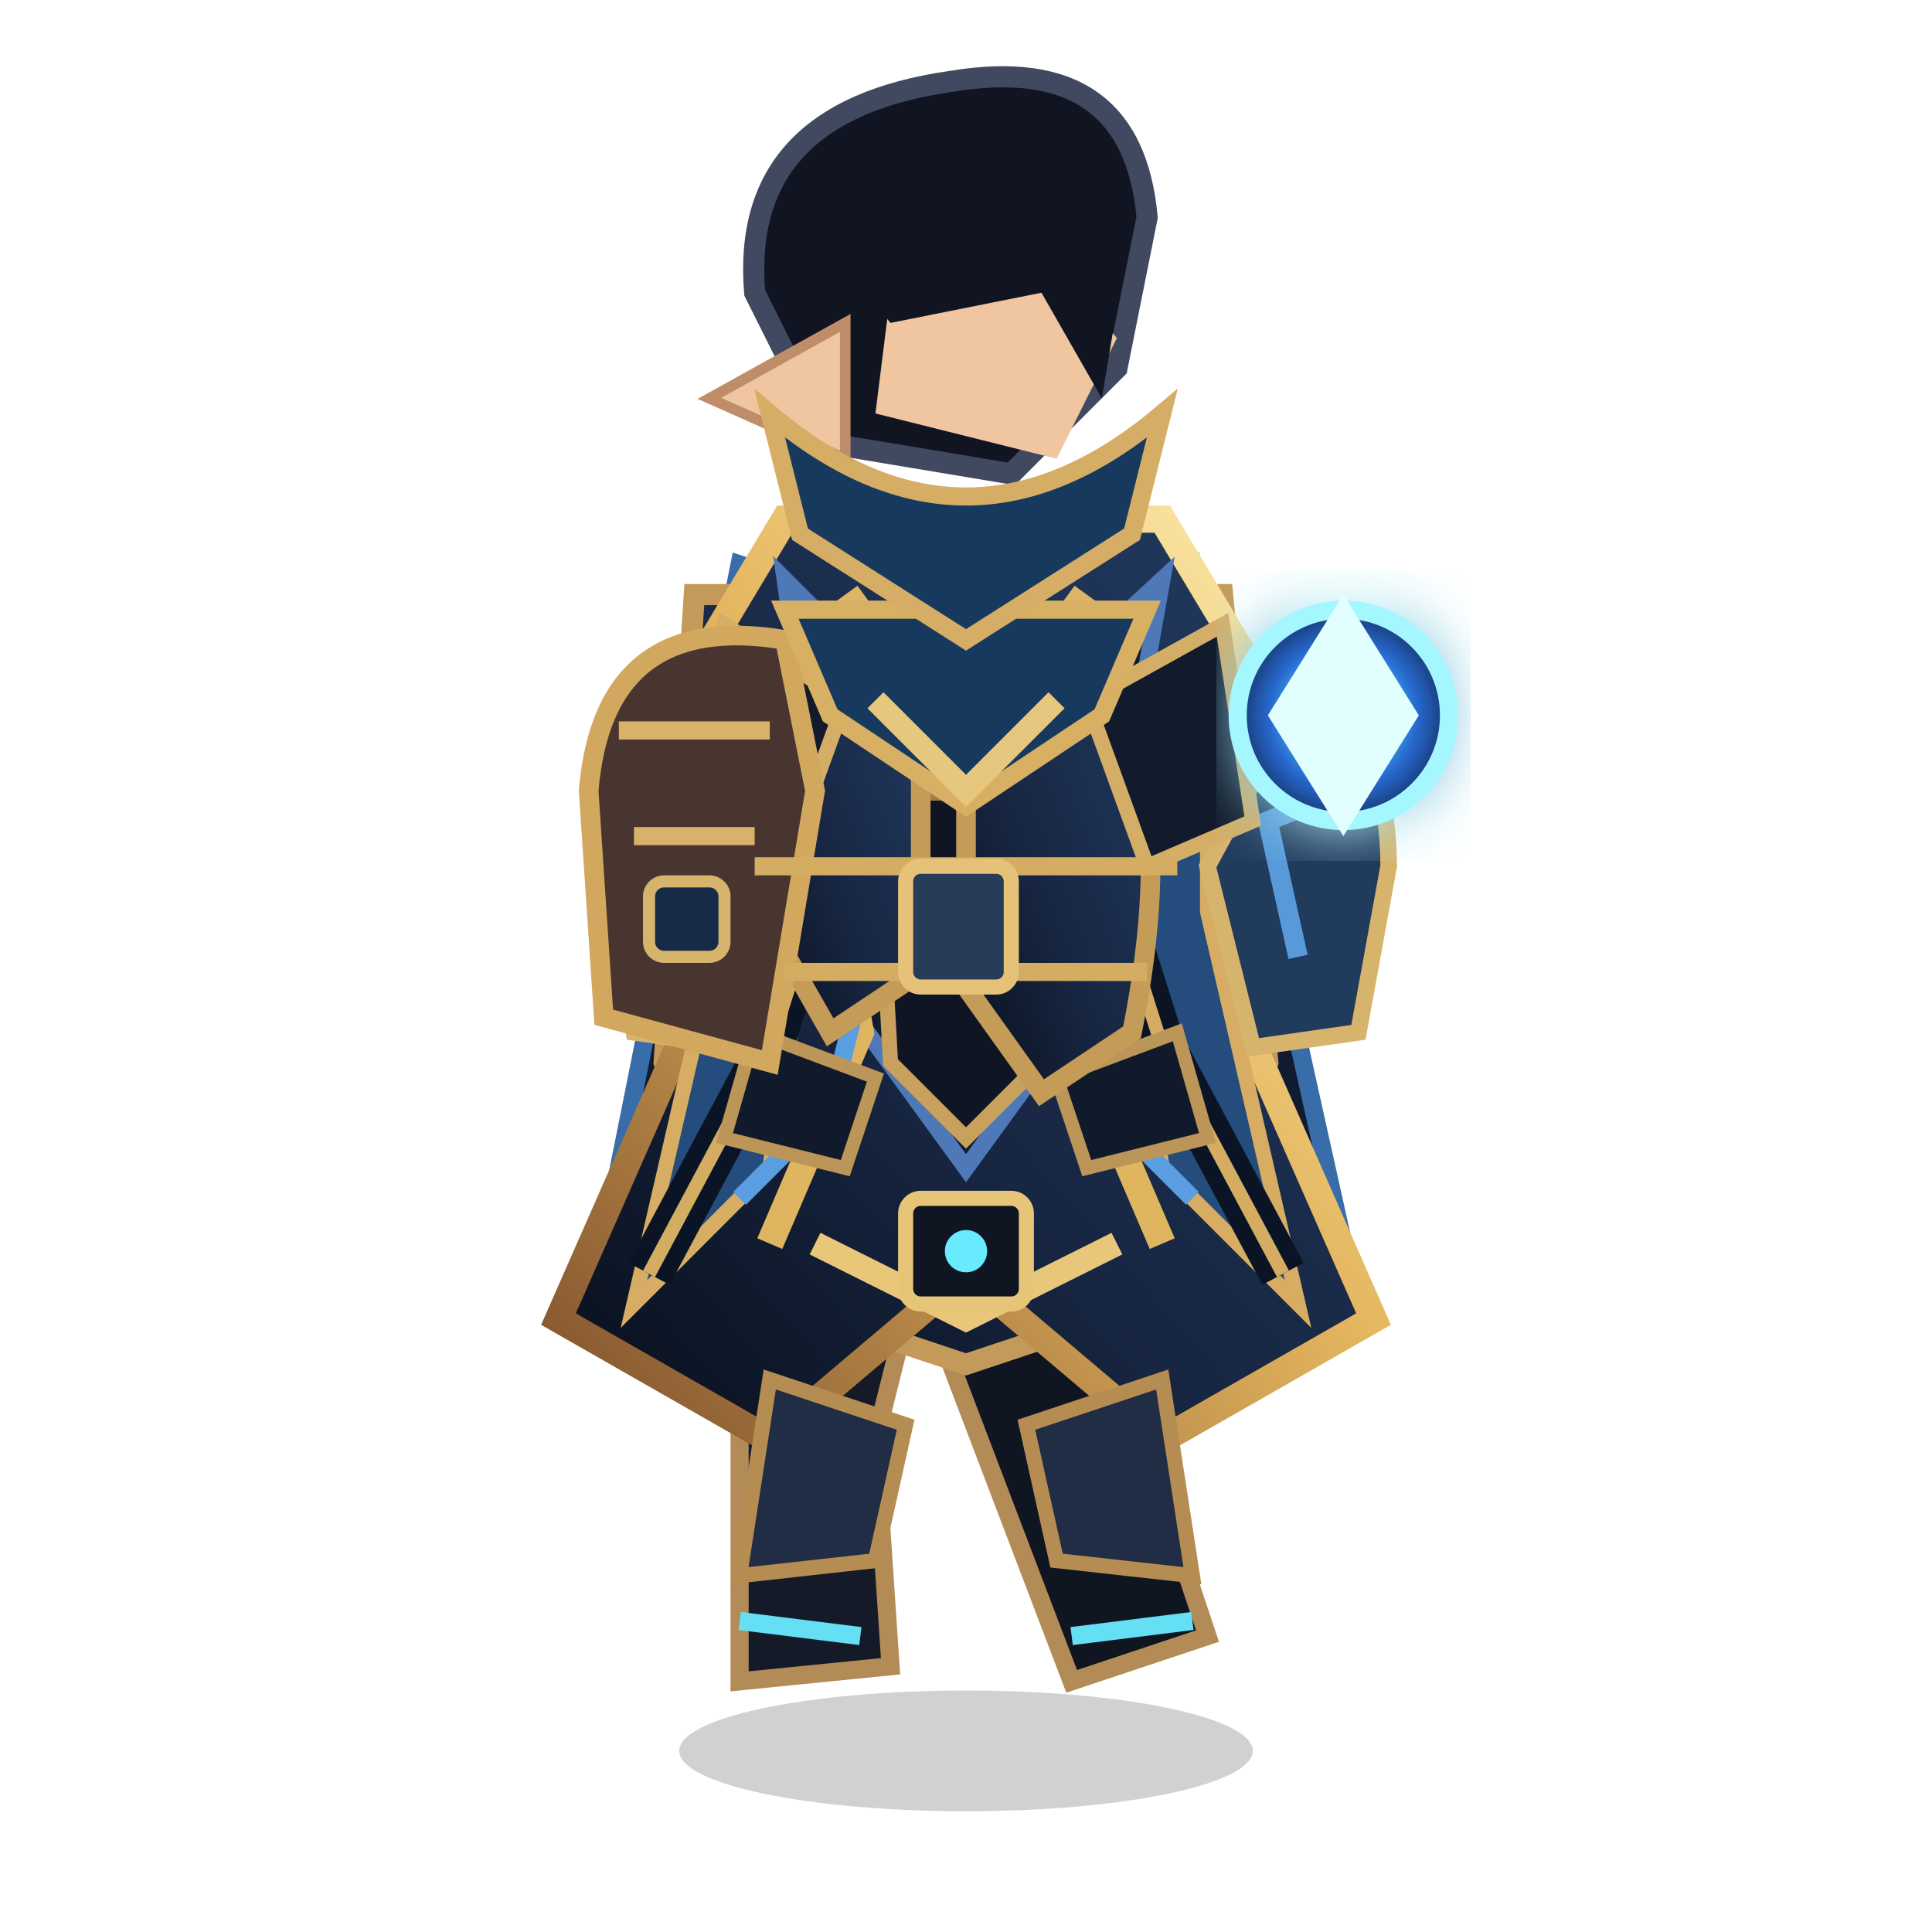
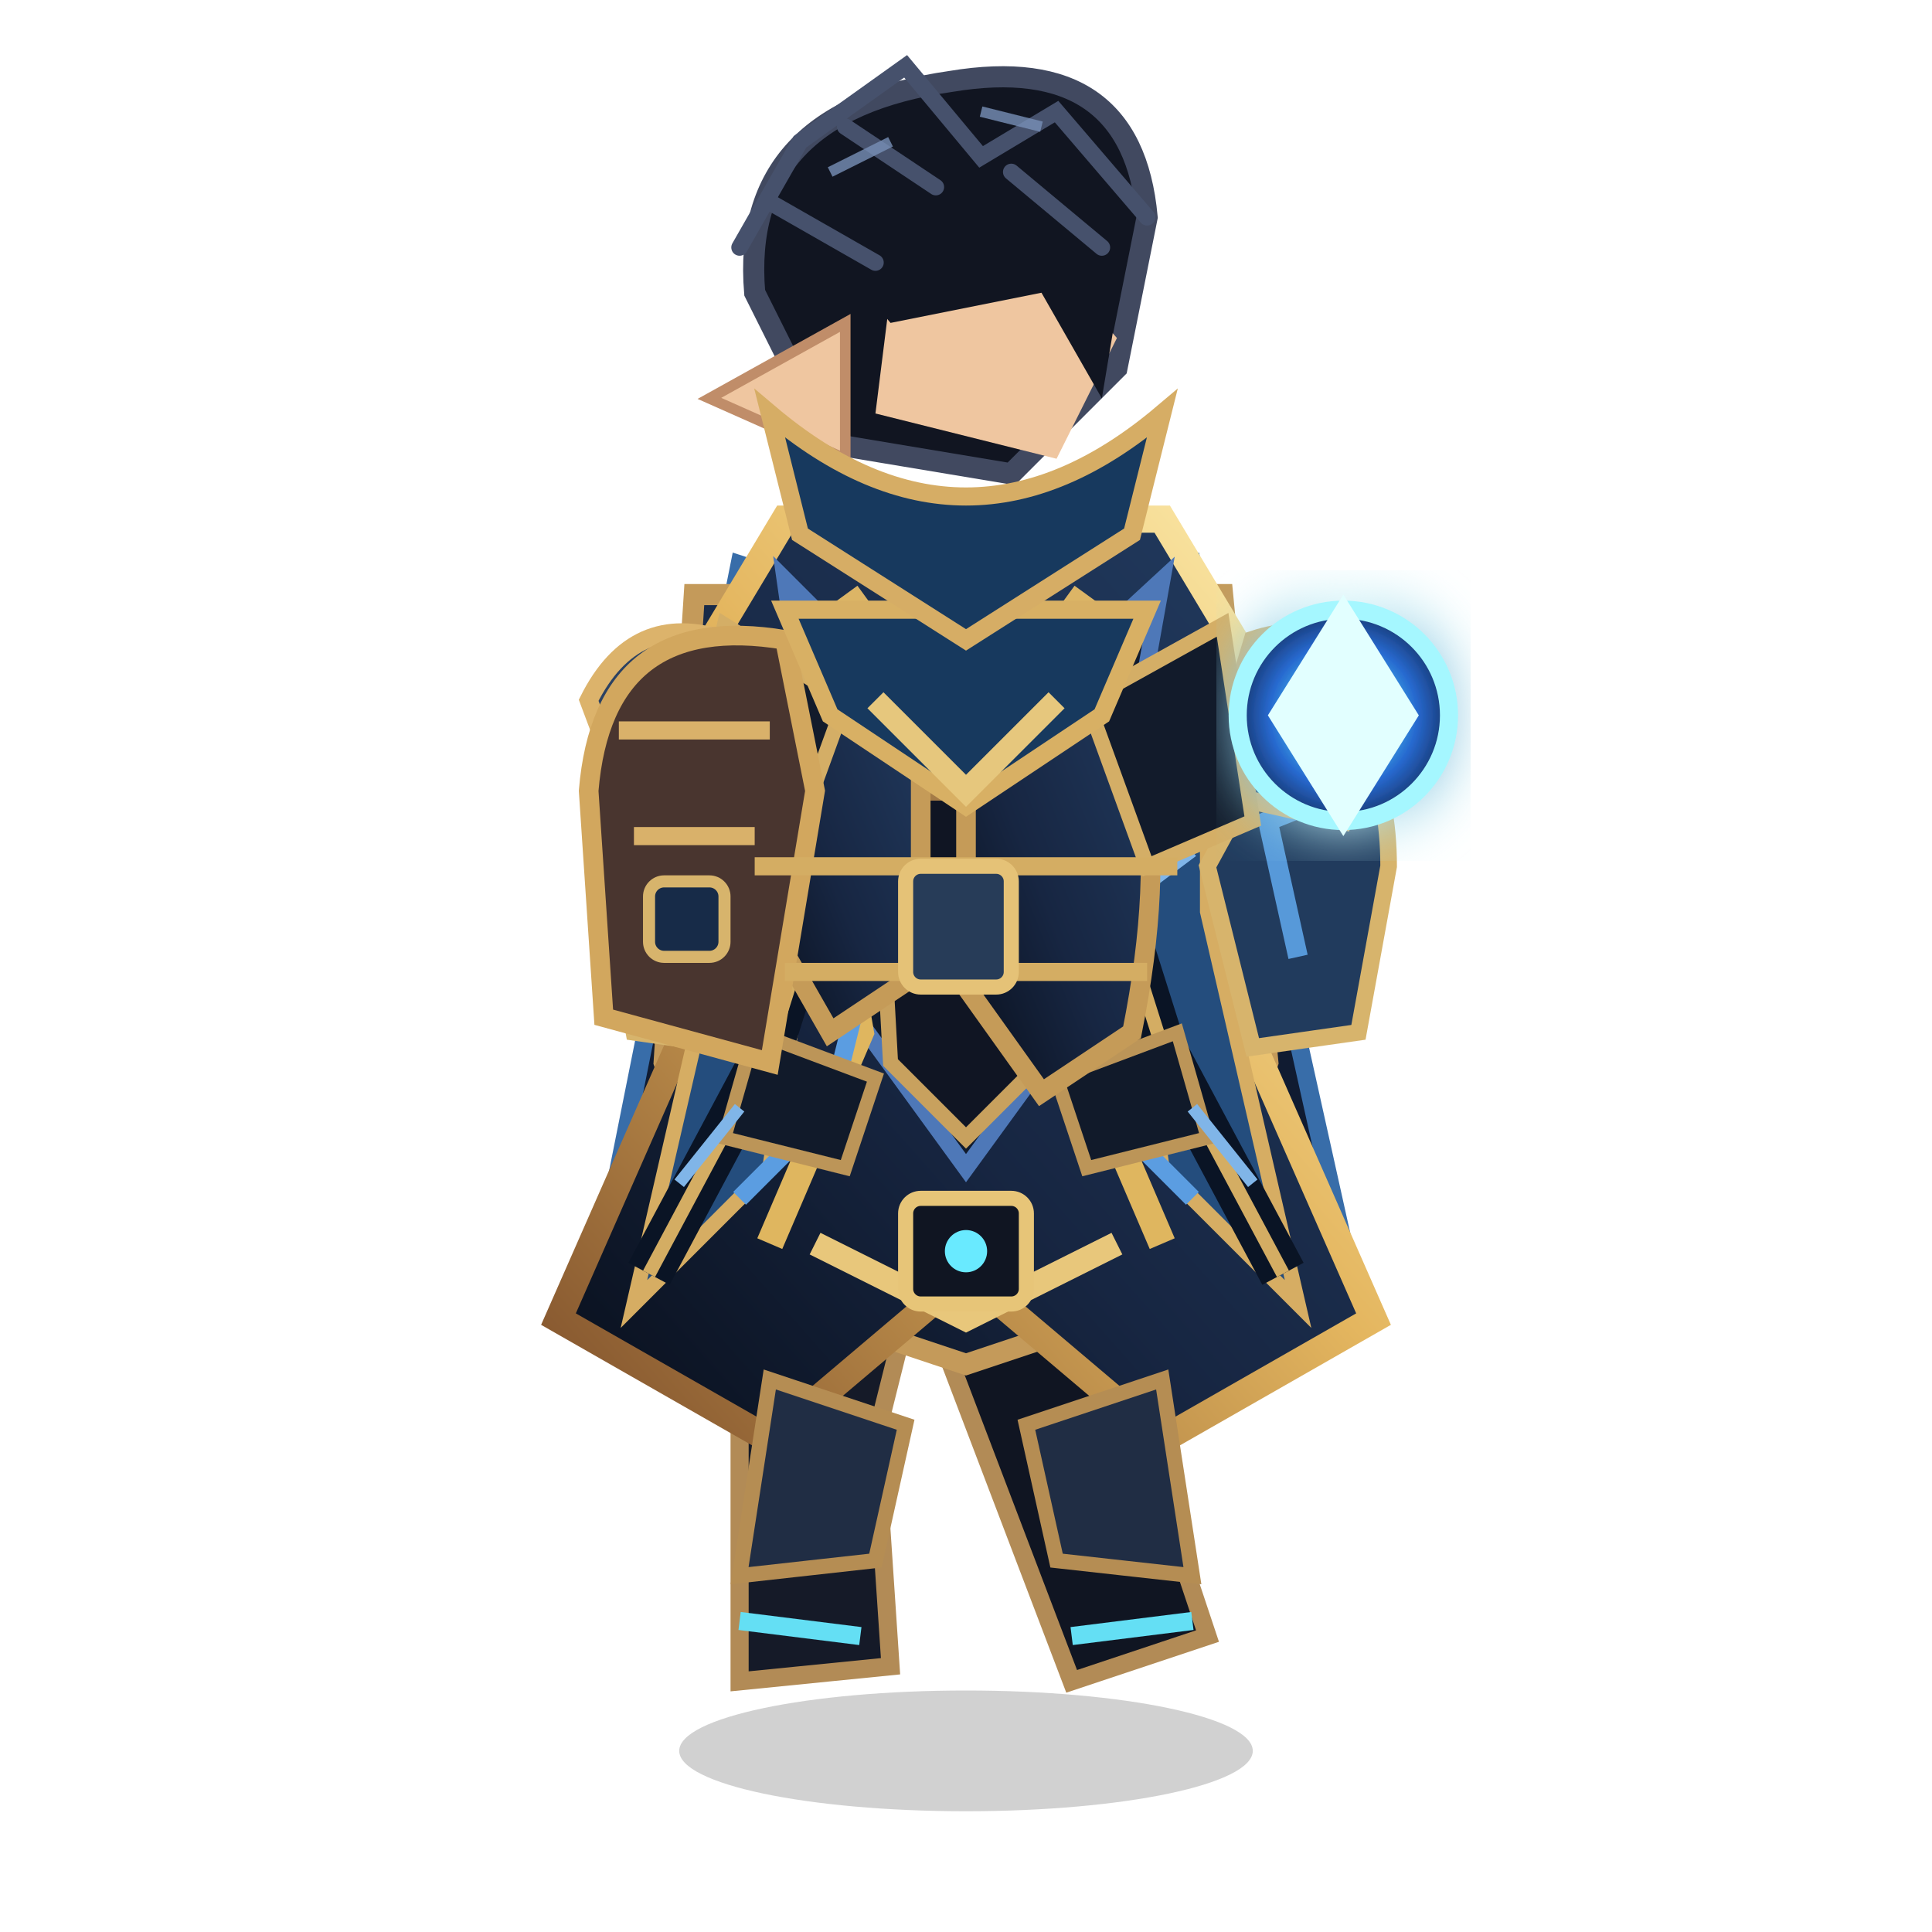
<svg xmlns="http://www.w3.org/2000/svg" width="128" height="128" viewBox="0 0 128 128" role="img" aria-label="Researcher right idle frame 4">
  <defs>
    <linearGradient id="coat" x1="0" y1="0" x2="1" y2="1">
      <stop offset="0" stop-color="#223c61" />
      <stop offset=".58" stop-color="#172642" />
      <stop offset="1" stop-color="#090f1b" />
    </linearGradient>
    <linearGradient id="gold" x1="0" y1="0" x2="1" y2="1">
      <stop stop-color="#fff0b2" />
      <stop offset=".45" stop-color="#e4b65f" />
      <stop offset="1" stop-color="#80512c" />
    </linearGradient>
    <radialGradient id="orb">
      <stop stop-color="#f0ffff" />
      <stop offset=".25" stop-color="#55e9ff" />
      <stop offset=".7" stop-color="#2769cf" />
      <stop offset="1" stop-color="#18366e" />
    </radialGradient>
    <linearGradient id="skin" x1="0" y1="0" x2="1" y2="1">
      <stop stop-color="#ffe0bd" />
      <stop offset="1" stop-color="#efc6a0" />
    </linearGradient>
    <filter id="glow">
      <feGaussianBlur stdDeviation="2.1" result="b" />
      <feMerge>
        <feMergeNode in="b" />
        <feMergeNode in="SourceGraphic" />
      </feMerge>
    </filter>
  </defs>
  <ellipse cx="64" cy="116" rx="19" ry="4" fill="#000" opacity=".18" />
  <g transform="translate(128 0) scale(-1 1)">
    <g transform="translate(0 -0.6062178)">
      <path d="M49 38 Q64 43 79 38 L88 83 Q79 91 74 92 L64 84 L54 92 Q43 91 39 83 Z" fill="#101b31" stroke="#386da9" stroke-width="1.2" />
      <path d="M44 81 L54 87 L64 80 L74 87 L84 81" fill="none" stroke="#b58a4d" stroke-width="1" />
      <path d="M55 74 L53 94 L48 109 L57 112 L65 91 L66 75 Z" fill="#101522" stroke="#b28b56" stroke-width="1.2" />
      <path d="M65 76 L70 96 L69 111 L79 112 L79 94 L74 74 Z" fill="#151a28" stroke="#b28b56" stroke-width="1.2" />
      <path d="M47 40 L82 40 L84 71 L79 86 L64 91 L49 86 L44 71 Z" fill="url(#coat)" stroke="#c49a5a" stroke-width="1.4" />
      <path d="M51 35 L76 35 L82 45 L80 63 L91 88 L77 96 L64 85 L51 96 L37 88 L48 63 L45 45 Z" fill="url(#coat)" stroke="url(#gold)" stroke-width="1.8" />
      <path d="M51 39 L64 51 L76 39 L72 67 L64 78 L56 67 Z" fill="#101b2d" stroke="#4e78b8" stroke-width="1.1" />
      <path d="M48 49 L55 52 L51 78 L42 87 L48 61 Z M78 49 L73 52 L77 78 L86 87 L80 61 Z" fill="#244d7d" stroke="#d6ad63" stroke-width="1" />
      <path d="M56 40 L64 51 L72 40" fill="none" stroke="#dcb566" stroke-width="2" />
      <path d="M58 53 L70 53 L69 71 L64 76 L59 71 Z" fill="#101523" stroke="#c8a15e" stroke-width="1" />
      <path d="M53 46 L57 69 L51 83 M75 46 L71 69 L77 83" fill="none" stroke="#dfb65f" stroke-width="1.8" />
      <path d="M47 53 L81 53" stroke="#a47b47" stroke-width="1.3" />
      <path d="M47 44 L57 51 L51 70 L43 85 M81 44 L71 51 L77 70 L85 85" fill="none" stroke="#0a1425" stroke-width="3.1" />
      <path d="M47 44 L57 51 L51 70 L43 85 M81 44 L71 51 L77 70 L85 85" fill="none" stroke="#d4ad63" stroke-width=".9" />
      <path d="M54 54 L59 58 L55 74 L49 80 M74 54 L69 58 L73 74 L79 80" fill="none" stroke="#5b9de1" stroke-width="1.2" />
      <path d="M54 83 L64 88 L74 83" fill="none" stroke="#e8c77b" stroke-width="1.6" />
      <rect x="60" y="80" width="8" height="7" rx="1" fill="#101522" stroke="#e7c578" stroke-width="1" />
      <circle cx="64" cy="83.5" r="1.4" fill="#69eaff" />
      <path d="M42 47 Q36 49 36 58 L38 69 L45 70 L48 58 Z" fill="#213b5d" stroke="#d7b46c" stroke-width="1.1" />
      <path d="M39 53 L44 55 L42 64" fill="none" stroke="#5799d9" stroke-width="1.3" />
      <path d="M81 47 Q88 49 88 58 L86 69 L79 70 L76 58 Z" fill="#172944" stroke="#d7b46c" stroke-width="1.1" />
      <path d="M80 54 L85 56 L83 64" fill="none" stroke="#5799d9" stroke-width="1.3" />
      <path d="M50 69 L58 72 L56 78 L48 76 Z M70 72 L78 69 L80 76 L72 78 Z" fill="#111a2a" stroke="#bc9558" stroke-width=".9" />
      <path d="M51 92 L60 95 L58 104 L49 105 Z M68 95 L77 92 L79 105 L70 104 Z" fill="#202d44" stroke="#b58d53" stroke-width="1" />
      <path d="M49 108 L57 109 M71 109 L79 108" stroke="#64dff4" stroke-width="1.2" />
+       <path d="M45 43 Q39 41 36 47 L39 55 L48 53 Z M80 43 Q86 41 89 47 L86 55 L77 53 Z" fill="#2b4162" stroke="#dcb36b" stroke-width="1.2" />
+       <path d="M39 47 L44 46 L46 50 L41 52 Z M81 46 L86 47 L84 52 L79 50 Z" fill="#101b2e" stroke="#5688bd" stroke-width=".8" />
+       <circle cx="42" cy="47" r="1.1" fill="#f4d38d" />
+       <circle cx="84" cy="47" r="1.1" fill="#f4d38d" />
+       <path d="M49 57 L53 60 M79 57 L75 60 M49 74 L45 79 M79 74 L83 79" stroke="#80b5e8" stroke-width=".8" />
      <g transform="rotate(0 64 48)">
        <path d="M58 42 Q49 49 53 69 L59 73 L64 66 L64 49 Z" fill="url(#coat)" stroke="#c59b58" stroke-width="1.3" />
        <path d="M70 43 Q80 48 77 62 L73 69 L67 65 L67 50 Z" fill="url(#coat)" stroke="#c59b58" stroke-width="1.3" />
      </g>
      <path d="M47 42 L56 47 L52 58 L45 55 Z M80 42 L72 47 L76 58 L83 55 Z" fill="#121b2b" stroke="#d4ae66" stroke-width="1" />
      <path d="M76 43 Q88 41 89 53 L88 68 L77 71 L74 53 Z" fill="#49352f" stroke="#d2a75e" stroke-width="1.3" />
      <path d="M77 49 L87 49 M78 56 L86 56" stroke="#d9b16a" stroke-width="1.2" />
      <rect x="80" y="59" width="5" height="5" rx="1" fill="#172b48" stroke="#d7b46c" stroke-width=".8" />
      <path d="M52 41 L76 41 L73 48 L64 54 L55 48 Z" fill="#17395e" stroke="#d8b064" stroke-width="1.2" />
      <path d="M58 47 L64 53 L70 47" fill="none" stroke="#e6c77d" stroke-width="1.5" />
      <path d="M50 58 L78 58 M52 65 L76 65" stroke="#d4ad63" stroke-width="1.2" />
      <rect x="61" y="58" width="7" height="8" rx="1" fill="#273c58" stroke="#e5c277" stroke-width="1" />
      <path d="M52 15 Q53 4 65 6 Q79 8 78 20 L73 30 L61 32 L54 25 Z" fill="#111521" stroke="#414960" stroke-width="1.4" />
      <path d="M72 22 L81 27 L72 31 Z" fill="#efc6a0" stroke="#c08d69" stroke-width=".7" />
      <path d="M54 23 Q60 16 69 20 L70 28 L58 31 Z" fill="#efc6a0" />
      <path d="M53 15 Q63 5 74 16 L69 22 L59 20 L55 27 Z" fill="#111521" />
+       <path d="M52 15 L58 8 L63 11 L68 5 L75 10 L79 17 M55 17 L61 12 M66 13 L72 9 M70 18 L77 14" fill="none" stroke="#46516c" stroke-width="1.1" stroke-linecap="round" />
+       <path d="M59 9 L63 8 M69 10 L73 12" fill="none" stroke="#7890b7" stroke-width=".7" opacity=".8" />
      <path d="M51 28 Q64 39 77 28 L75 36 L64 43 L53 36 Z" fill="#17395e" stroke="#d6ad65" stroke-width="1.2" />
      <g filter="url(#glow)">
        <circle cx="39" cy="48" r="7" fill="url(#orb)" stroke="#a5f7ff" stroke-width="1.2" />
        <path d="M34 48 L39 40 L44 48 L39 56 Z" fill="#e2ffff" />
      </g>
    </g>
  </g>
</svg>
